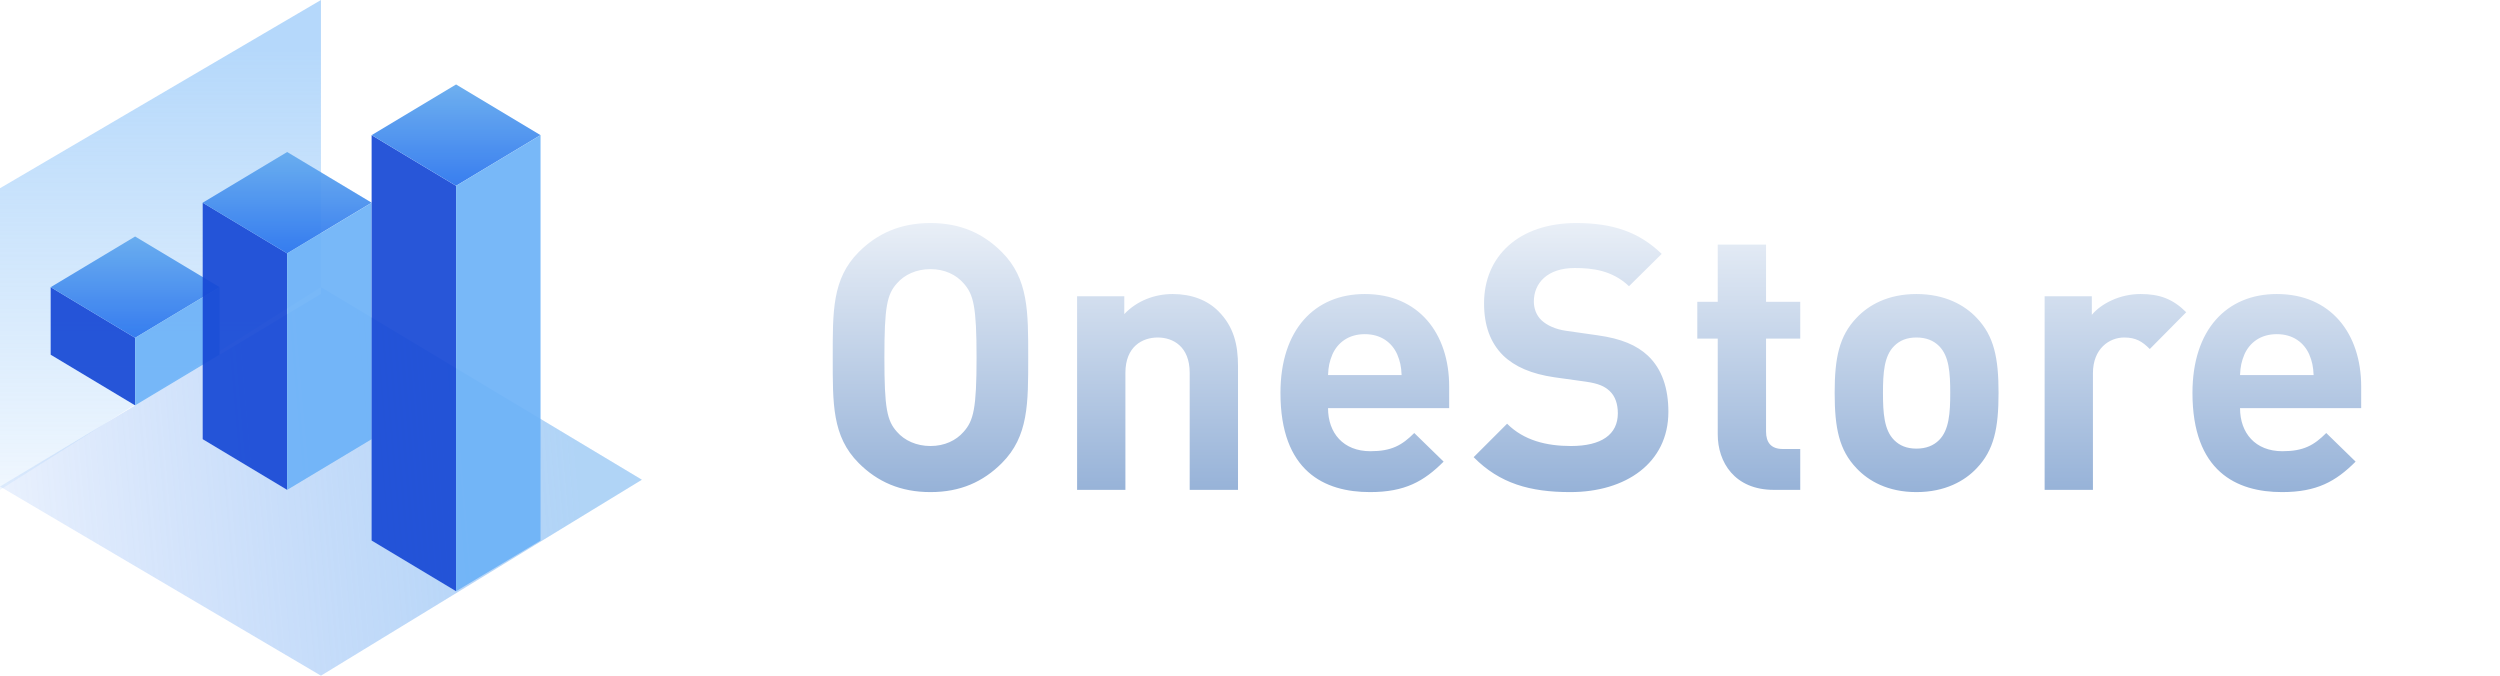
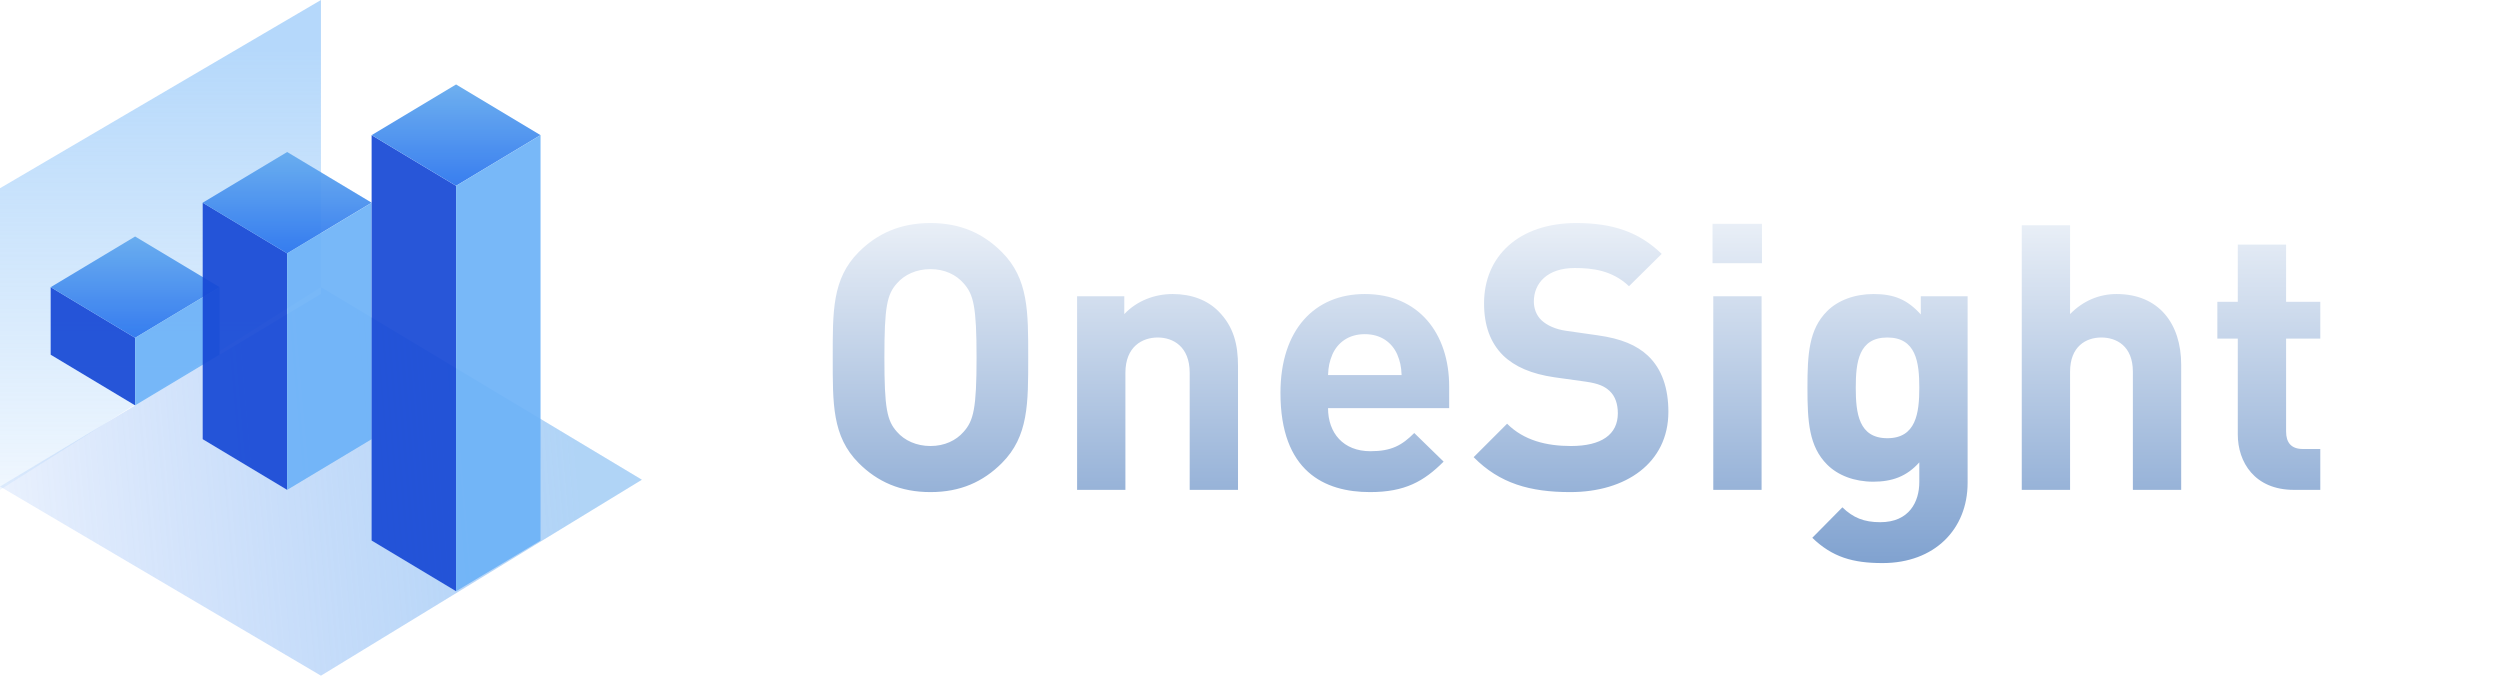
<svg xmlns="http://www.w3.org/2000/svg" width="148" height="40" viewBox="0 0 148 40" fill="none">
-   <path d="M60.87 21.168C60.87 18.462 60.892 16.504 59.308 14.92C58.208 13.82 56.866 13.204 55.084 13.204C53.302 13.204 51.938 13.82 50.838 14.92C49.254 16.504 49.298 18.462 49.298 21.168C49.298 23.874 49.254 25.832 50.838 27.416C51.938 28.516 53.302 29.132 55.084 29.132C56.866 29.132 58.208 28.516 59.308 27.416C60.892 25.832 60.87 23.874 60.87 21.168ZM57.812 21.168C57.812 24.182 57.636 24.908 57.042 25.568C56.602 26.074 55.92 26.404 55.084 26.404C54.248 26.404 53.544 26.074 53.104 25.568C52.51 24.908 52.356 24.182 52.356 21.168C52.356 18.154 52.51 17.428 53.104 16.768C53.544 16.262 54.248 15.932 55.084 15.932C55.92 15.932 56.602 16.262 57.042 16.768C57.636 17.428 57.812 18.154 57.812 21.168ZM73.29 29V21.674C73.29 20.42 73.048 19.342 72.124 18.418C71.486 17.78 70.562 17.406 69.418 17.406C68.362 17.406 67.306 17.802 66.558 18.594V17.538H63.764V29H66.624V22.07C66.624 20.508 67.636 19.98 68.538 19.98C69.44 19.98 70.43 20.508 70.43 22.07V29H73.29ZM85.791 24.16V22.884C85.791 19.738 83.987 17.406 80.797 17.406C77.828 17.406 75.803 19.518 75.803 23.258C75.803 27.9 78.4 29.132 81.106 29.132C83.174 29.132 84.296 28.494 85.462 27.328L83.724 25.634C82.998 26.36 82.382 26.712 81.127 26.712C79.522 26.712 78.62 25.634 78.62 24.16H85.791ZM82.975 22.202H78.62C78.641 21.696 78.707 21.388 78.883 20.97C79.192 20.288 79.829 19.782 80.797 19.782C81.766 19.782 82.403 20.288 82.712 20.97C82.888 21.388 82.954 21.696 82.975 22.202ZM98.768 24.38C98.768 22.994 98.394 21.85 97.558 21.058C96.898 20.442 95.996 20.046 94.566 19.848L92.718 19.584C92.08 19.496 91.574 19.254 91.266 18.968C90.936 18.66 90.804 18.242 90.804 17.846C90.804 16.768 91.596 15.866 93.224 15.866C94.258 15.866 95.446 15.998 96.436 16.944L98.372 15.03C97.03 13.732 95.468 13.204 93.312 13.204C89.924 13.204 87.856 15.162 87.856 17.956C87.856 19.276 88.23 20.288 88.978 21.036C89.682 21.718 90.672 22.136 92.014 22.334L93.906 22.598C94.632 22.708 94.984 22.862 95.292 23.148C95.622 23.456 95.776 23.918 95.776 24.468C95.776 25.722 94.808 26.404 93.004 26.404C91.552 26.404 90.21 26.074 89.22 25.084L87.24 27.064C88.78 28.626 90.584 29.132 92.96 29.132C96.238 29.132 98.768 27.416 98.768 24.38ZM106.574 29V26.58H105.54C104.858 26.58 104.55 26.206 104.55 25.546V20.046H106.574V17.868H104.55V14.48H101.69V17.868H100.48V20.046H101.69V25.722C101.69 27.35 102.68 29 105.012 29H106.574ZM118.314 23.258C118.314 21.19 118.05 19.892 117.016 18.814C116.312 18.066 115.146 17.406 113.452 17.406C111.758 17.406 110.614 18.066 109.91 18.814C108.876 19.892 108.612 21.19 108.612 23.258C108.612 25.348 108.876 26.646 109.91 27.724C110.614 28.472 111.758 29.132 113.452 29.132C115.146 29.132 116.312 28.472 117.016 27.724C118.05 26.646 118.314 25.348 118.314 23.258ZM115.454 23.258C115.454 24.446 115.388 25.458 114.794 26.052C114.464 26.382 114.024 26.558 113.452 26.558C112.88 26.558 112.462 26.382 112.132 26.052C111.538 25.458 111.472 24.446 111.472 23.258C111.472 22.07 111.538 21.08 112.132 20.486C112.462 20.156 112.88 19.98 113.452 19.98C114.024 19.98 114.464 20.156 114.794 20.486C115.388 21.08 115.454 22.07 115.454 23.258ZM129.424 18.484C128.632 17.692 127.84 17.406 126.718 17.406C125.486 17.406 124.386 17.978 123.836 18.638V17.538H121.042V29H123.902V22.092C123.902 20.64 124.87 19.98 125.75 19.98C126.454 19.98 126.828 20.222 127.268 20.662L129.424 18.484ZM139.782 24.16V22.884C139.782 19.738 137.978 17.406 134.788 17.406C131.818 17.406 129.794 19.518 129.794 23.258C129.794 27.9 132.39 29.132 135.096 29.132C137.164 29.132 138.286 28.494 139.452 27.328L137.714 25.634C136.988 26.36 136.372 26.712 135.118 26.712C133.512 26.712 132.61 25.634 132.61 24.16H139.782ZM136.966 22.202H132.61C132.632 21.696 132.698 21.388 132.874 20.97C133.182 20.288 133.82 19.782 134.788 19.782C135.756 19.782 136.394 20.288 136.702 20.97C136.878 21.388 136.944 21.696 136.966 22.202Z" fill="url(#paint0_linear_70_12984)" />
-   <path opacity="0.5" fill-rule="evenodd" clip-rule="evenodd" d="M19 17L28.5 22.7L38 28.4L19 40L0 28.8L9.5 23.1L19 17.4V17Z" fill="url(#paint1_linear_70_12984)" />
-   <path opacity="0.5" d="M19 0L0 11.143V29L19 17V0Z" fill="url(#paint2_linear_70_12984)" />
+   <path d="M60.87 21.168C60.87 18.462 60.892 16.504 59.308 14.92C58.208 13.82 56.866 13.204 55.084 13.204C53.302 13.204 51.938 13.82 50.838 14.92C49.254 16.504 49.298 18.462 49.298 21.168C49.298 23.874 49.254 25.832 50.838 27.416C51.938 28.516 53.302 29.132 55.084 29.132C56.866 29.132 58.208 28.516 59.308 27.416C60.892 25.832 60.87 23.874 60.87 21.168ZM57.812 21.168C57.812 24.182 57.636 24.908 57.042 25.568C56.602 26.074 55.92 26.404 55.084 26.404C54.248 26.404 53.544 26.074 53.104 25.568C52.51 24.908 52.356 24.182 52.356 21.168C52.356 18.154 52.51 17.428 53.104 16.768C53.544 16.262 54.248 15.932 55.084 15.932C55.92 15.932 56.602 16.262 57.042 16.768C57.636 17.428 57.812 18.154 57.812 21.168ZM73.29 29V21.674C73.29 20.42 73.048 19.342 72.124 18.418C71.486 17.78 70.562 17.406 69.418 17.406C68.362 17.406 67.306 17.802 66.558 18.594V17.538H63.764V29H66.624V22.07C66.624 20.508 67.636 19.98 68.538 19.98C69.44 19.98 70.43 20.508 70.43 22.07V29H73.29ZM85.791 24.16V22.884C85.791 19.738 83.987 17.406 80.797 17.406C77.828 17.406 75.803 19.518 75.803 23.258C75.803 27.9 78.4 29.132 81.106 29.132C83.174 29.132 84.296 28.494 85.462 27.328L83.724 25.634C82.998 26.36 82.382 26.712 81.127 26.712C79.522 26.712 78.62 25.634 78.62 24.16H85.791ZM82.975 22.202H78.62C78.641 21.696 78.707 21.388 78.883 20.97C79.192 20.288 79.829 19.782 80.797 19.782C81.766 19.782 82.403 20.288 82.712 20.97C82.888 21.388 82.954 21.696 82.975 22.202ZM98.768 24.38C98.768 22.994 98.394 21.85 97.558 21.058C96.898 20.442 95.996 20.046 94.566 19.848L92.718 19.584C92.08 19.496 91.574 19.254 91.266 18.968C90.936 18.66 90.804 18.242 90.804 17.846C90.804 16.768 91.596 15.866 93.224 15.866C94.258 15.866 95.446 15.998 96.436 16.944L98.372 15.03C97.03 13.732 95.468 13.204 93.312 13.204C89.924 13.204 87.856 15.162 87.856 17.956C87.856 19.276 88.23 20.288 88.978 21.036C89.682 21.718 90.672 22.136 92.014 22.334L93.906 22.598C94.632 22.708 94.984 22.862 95.292 23.148C95.622 23.456 95.776 23.918 95.776 24.468C95.776 25.722 94.808 26.404 93.004 26.404C91.552 26.404 90.21 26.074 89.22 25.084L87.24 27.064C88.78 28.626 90.584 29.132 92.96 29.132C96.238 29.132 98.768 27.416 98.768 24.38ZM104.308 15.58V13.248H101.382V15.58H104.308ZM104.286 29V17.538H101.426V29H104.286ZM116.483 28.582V17.538H113.711V18.616C112.919 17.736 112.127 17.406 110.917 17.406C109.795 17.406 108.805 17.78 108.167 18.418C107.089 19.496 107.001 20.948 107.001 22.95C107.001 24.952 107.089 26.426 108.167 27.504C108.805 28.142 109.773 28.516 110.895 28.516C112.017 28.516 112.875 28.208 113.623 27.372V28.538C113.623 29.704 113.029 30.914 111.313 30.914C110.345 30.914 109.707 30.65 109.069 30.034L107.287 31.838C108.475 32.982 109.685 33.334 111.445 33.334C114.525 33.334 116.483 31.332 116.483 28.582ZM113.623 22.95C113.623 24.468 113.425 25.942 111.731 25.942C110.037 25.942 109.861 24.468 109.861 22.95C109.861 21.432 110.037 19.98 111.731 19.98C113.425 19.98 113.623 21.432 113.623 22.95ZM129.126 29V21.586C129.126 19.166 127.806 17.406 125.298 17.406C124.286 17.406 123.318 17.802 122.548 18.594V13.336H119.688V29H122.548V22.004C122.548 20.508 123.494 19.98 124.396 19.98C125.298 19.98 126.266 20.486 126.266 22.004V29H129.126ZM137.361 29V26.58H136.327C135.645 26.58 135.337 26.206 135.337 25.546V20.046H137.361V17.868H135.337V14.48H132.477V17.868H131.267V20.046H132.477V25.722C132.477 27.35 133.467 29 135.799 29H137.361Z" fill="url(#paint0_linear_92_13165)" />
+   <path opacity="0.5" fill-rule="evenodd" clip-rule="evenodd" d="M19 17L28.5 22.7L38 28.4L19 40L0 28.8L9.5 23.1L19 17.4V17Z" fill="url(#paint1_linear_92_13165)" />
+   <path opacity="0.5" d="M19 0L0 11.143V29L19 17V0Z" fill="url(#paint2_linear_92_13165)" />
  <g opacity="0.92">
    <path d="M3 17L8 20V24L3 21V17Z" fill="#1648D5" />
-     <path fill-rule="evenodd" clip-rule="evenodd" d="M8 14L5.5 15.5L3 17L8 20L13 17L10.5 15.5L8 14Z" fill="url(#paint3_linear_70_12984)" />
+     <path fill-rule="evenodd" clip-rule="evenodd" d="M8 14L5.5 15.5L3 17L8 20L13 17L10.5 15.5L8 14Z" fill="url(#paint3_linear_92_13165)" />
    <path d="M13 17L8 20V24L13 21V17Z" fill="#6CB2F7" />
  </g>
  <g opacity="0.92">
    <path d="M12 12L17 15V29L12 26V12Z" fill="#1648D5" />
-     <path fill-rule="evenodd" clip-rule="evenodd" d="M17 9L14.5 10.5L12 12L17 15L22 12L19.5 10.5L17 9Z" fill="url(#paint4_linear_70_12984)" />
+     <path fill-rule="evenodd" clip-rule="evenodd" d="M17 9L14.5 10.5L12 12L17 15L22 12L19.5 10.5L17 9Z" fill="url(#paint4_linear_92_13165)" />
    <path d="M22 12L17 15V29L22 26V12Z" fill="#6CB2F7" />
  </g>
  <g opacity="0.92">
    <path d="M22 8L27 11V35L22 32V8Z" fill="#1648D5" />
-     <path fill-rule="evenodd" clip-rule="evenodd" d="M27 5L24.5 6.5L22 8L27 11L32 8L29.5 6.5L27 5Z" fill="url(#paint5_linear_70_12984)" />
+     <path fill-rule="evenodd" clip-rule="evenodd" d="M27 5L24.5 6.5L22 8L27 11L32 8L29.5 6.5L27 5Z" fill="url(#paint5_linear_92_13165)" />
    <path d="M32 8L27 11V35L32 32V8Z" fill="#6CB2F7" />
  </g>
  <defs>
-     <linearGradient id="paint0_linear_70_12984" x1="163.418" y1="37.784" x2="163.418" y2="9" gradientUnits="userSpaceOnUse">
+     <linearGradient id="paint0_linear_92_13165" x1="163.418" y1="37.784" x2="163.418" y2="9" gradientUnits="userSpaceOnUse">
      <stop stop-color="#6991C7" />
      <stop offset="1" stop-color="white" />
    </linearGradient>
-     <linearGradient id="paint1_linear_70_12984" x1="34" y1="25.922" x2="-0.495" y2="28.948" gradientUnits="userSpaceOnUse">
+     <linearGradient id="paint1_linear_92_13165" x1="34" y1="25.922" x2="-0.495" y2="28.948" gradientUnits="userSpaceOnUse">
      <stop stop-color="#62A9EE" />
      <stop offset="1" stop-color="#2873EE" stop-opacity="0.19" />
    </linearGradient>
-     <linearGradient id="paint2_linear_70_12984" x1="9.5" y1="3" x2="9.5" y2="29" gradientUnits="userSpaceOnUse">
+     <linearGradient id="paint2_linear_92_13165" x1="9.5" y1="3" x2="9.5" y2="29" gradientUnits="userSpaceOnUse">
      <stop stop-color="#6CB2F7" />
      <stop offset="1" stop-color="#6CB2F7" stop-opacity="0.21" />
    </linearGradient>
-     <linearGradient id="paint3_linear_70_12984" x1="8" y1="14" x2="8" y2="20" gradientUnits="userSpaceOnUse">
+     <linearGradient id="paint3_linear_92_13165" x1="8" y1="14" x2="8" y2="20" gradientUnits="userSpaceOnUse">
      <stop stop-color="#62A9EE" />
      <stop offset="1" stop-color="#2873EE" />
    </linearGradient>
-     <linearGradient id="paint4_linear_70_12984" x1="17" y1="9" x2="17" y2="15" gradientUnits="userSpaceOnUse">
+     <linearGradient id="paint4_linear_92_13165" x1="17" y1="9" x2="17" y2="15" gradientUnits="userSpaceOnUse">
      <stop stop-color="#62A9EE" />
      <stop offset="1" stop-color="#2873EE" />
    </linearGradient>
-     <linearGradient id="paint5_linear_70_12984" x1="27" y1="5" x2="27" y2="11" gradientUnits="userSpaceOnUse">
+     <linearGradient id="paint5_linear_92_13165" x1="27" y1="5" x2="27" y2="11" gradientUnits="userSpaceOnUse">
      <stop stop-color="#62A9EE" />
      <stop offset="1" stop-color="#2873EE" />
    </linearGradient>
  </defs>
</svg>
